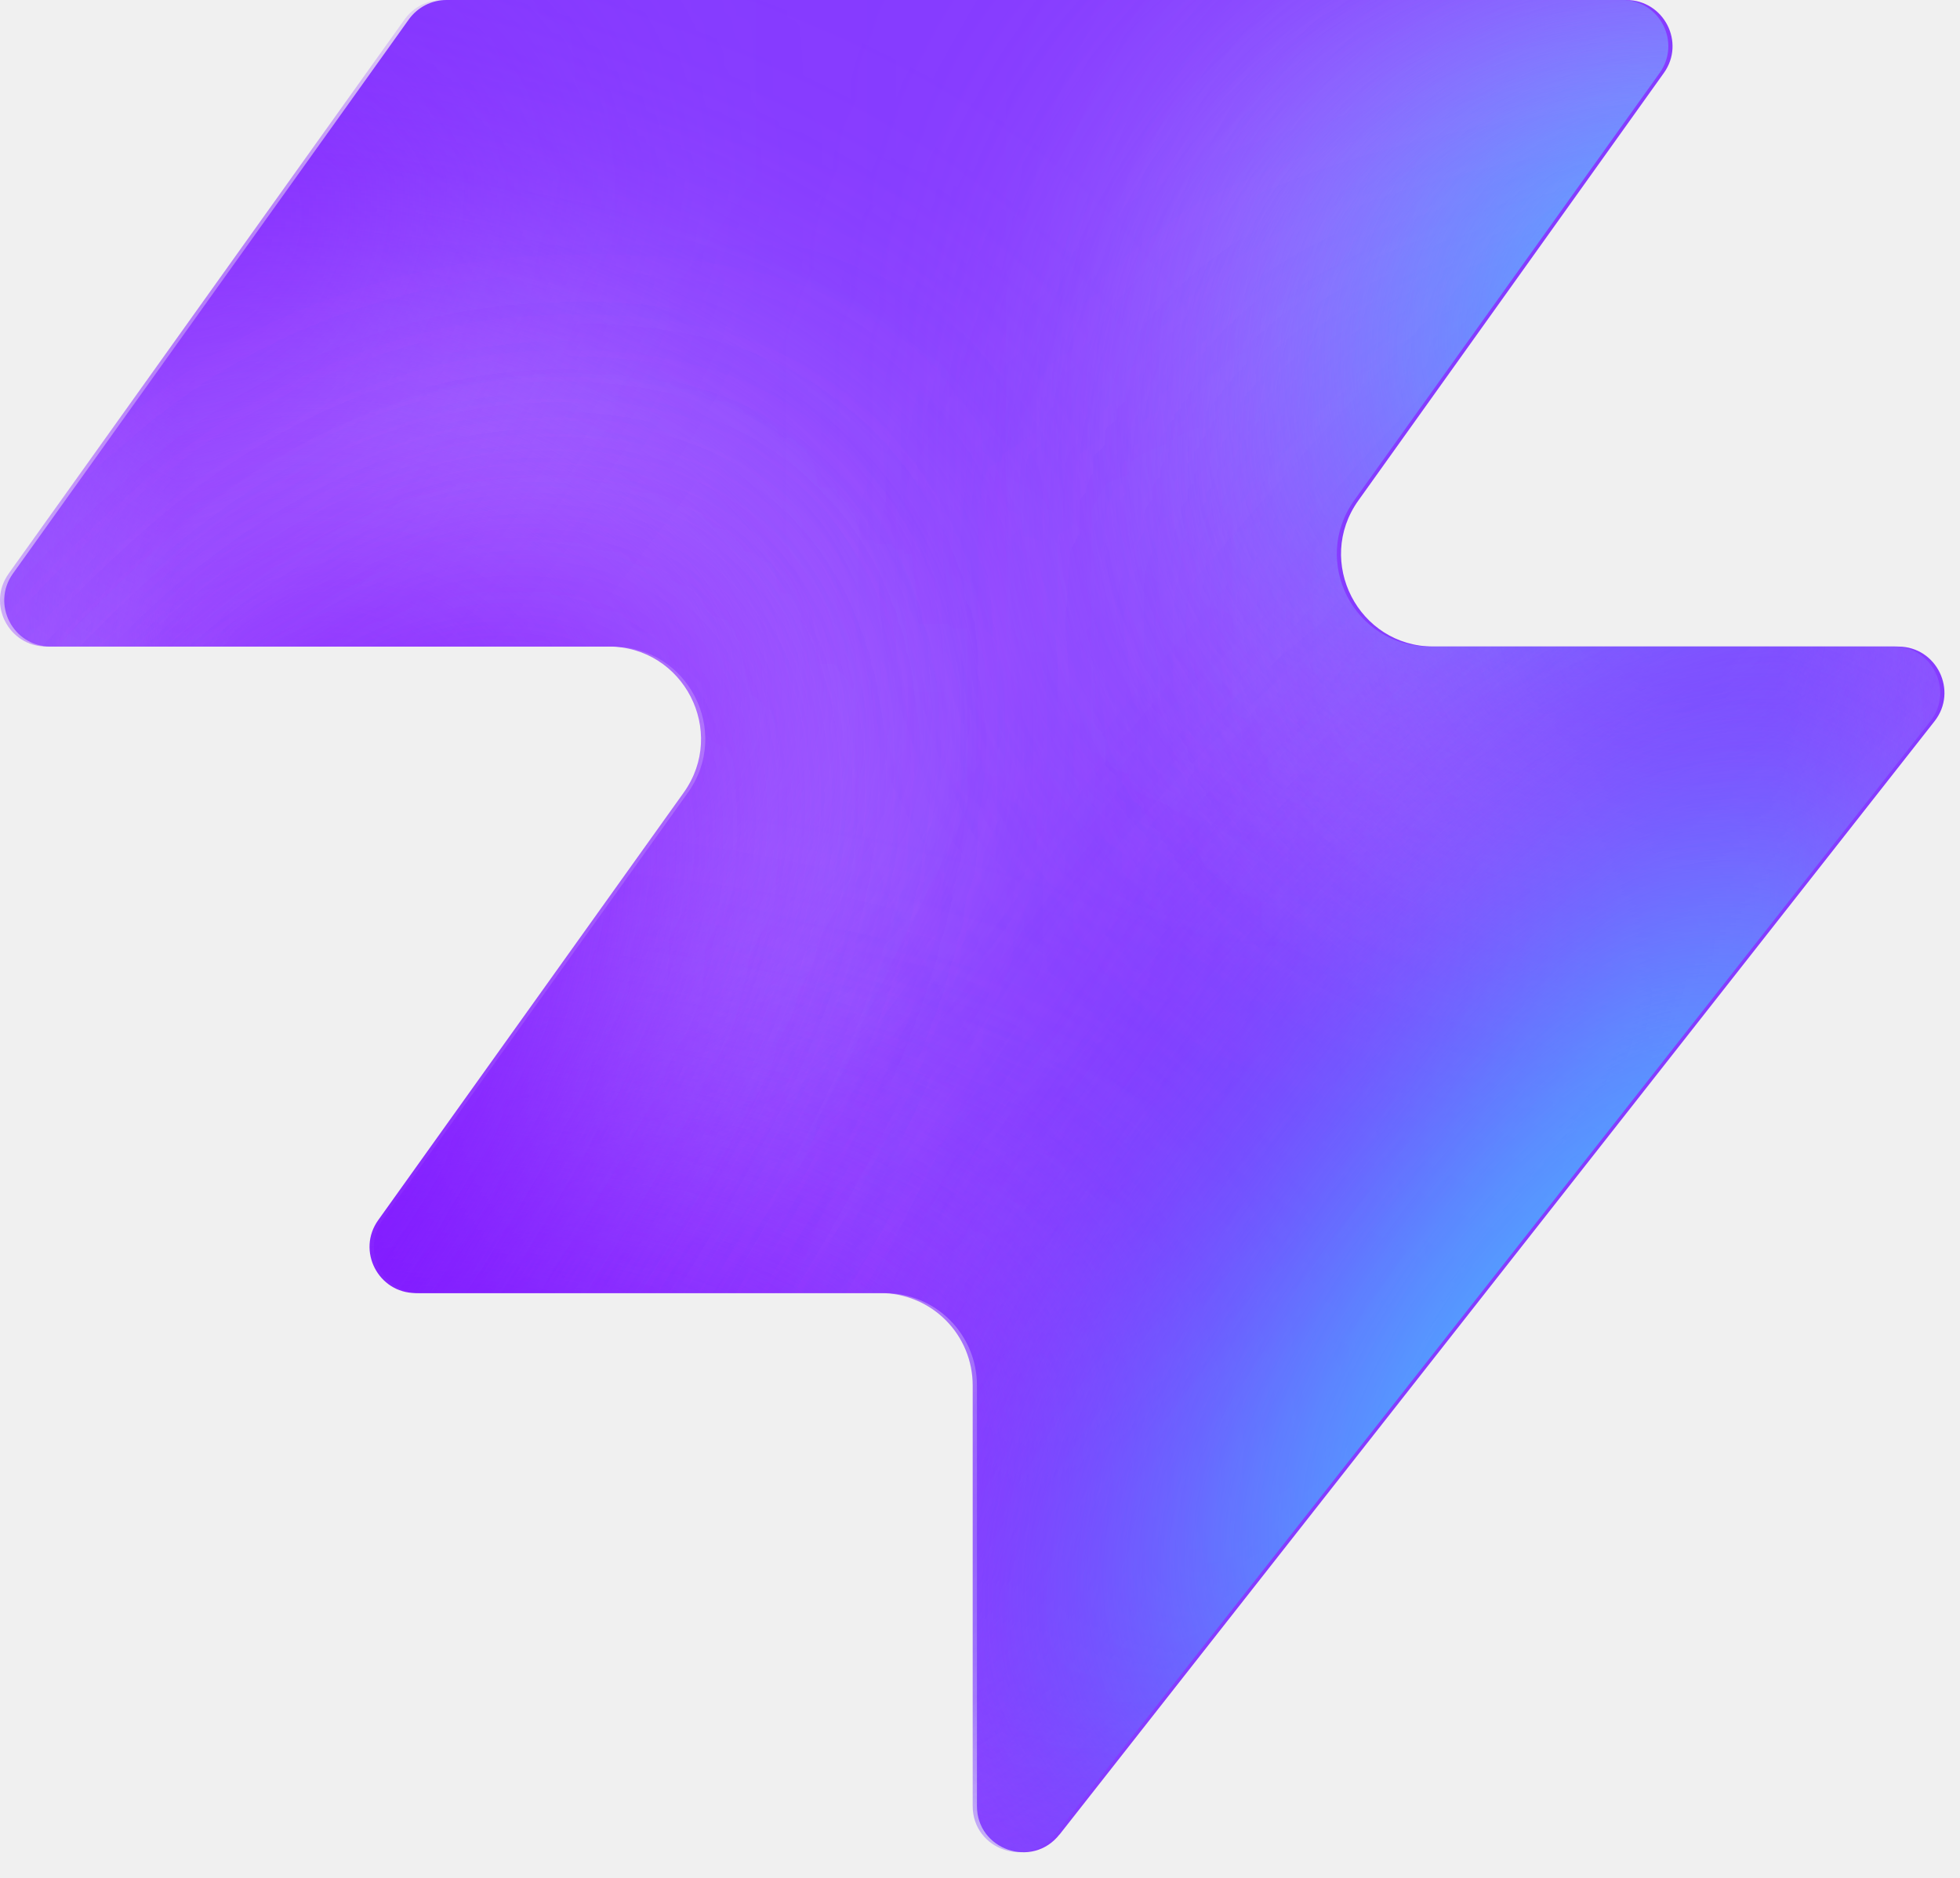
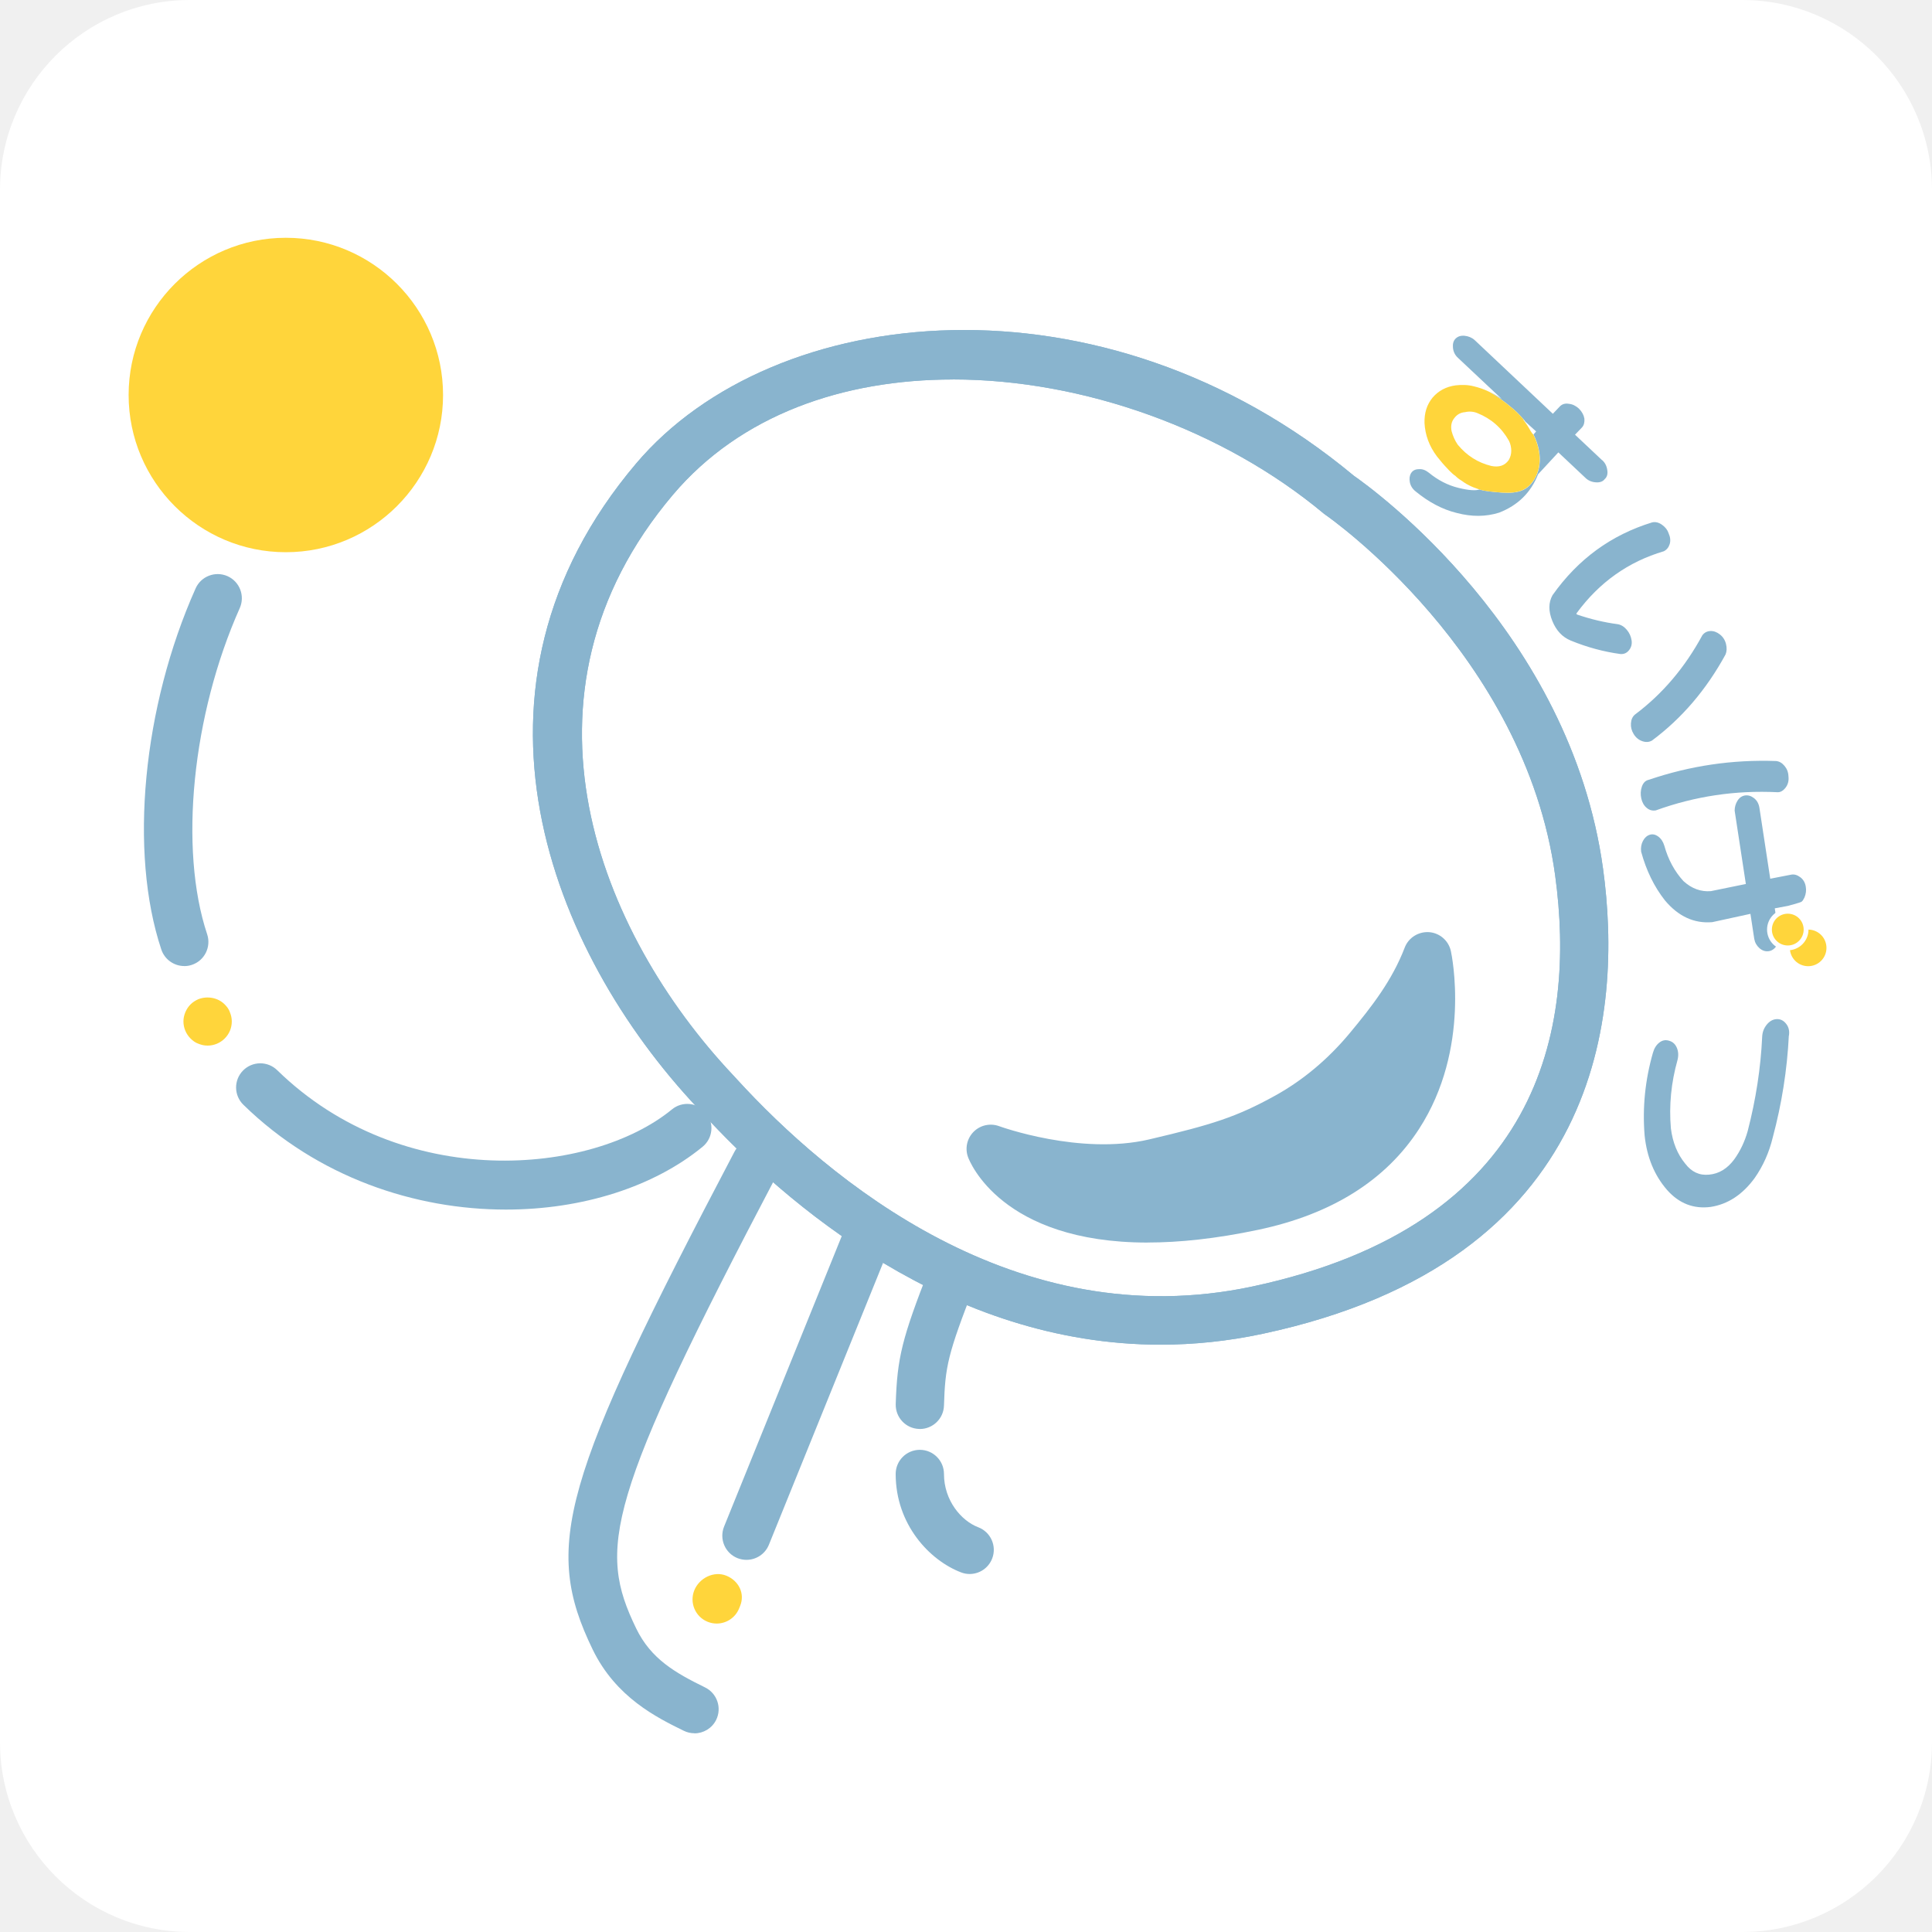
- <svg xmlns="http://www.w3.org/2000/svg" width="48" height="46" fill="none" viewBox="0 0 48 46">
-   <path fill="#863bff" d="M25.946 44.938c-.664.845-2.021.375-2.021-.698V33.937a2.26 2.26 0 0 0-2.262-2.262H10.287c-.92 0-1.456-1.04-.92-1.788l7.48-10.471c1.07-1.497 0-3.578-1.842-3.578H1.237c-.92 0-1.456-1.04-.92-1.788L10.013.474c.214-.297.556-.474.92-.474h28.894c.92 0 1.456 1.04.92 1.788l-7.48 10.471c-1.07 1.498 0 3.579 1.842 3.579h11.377c.943 0 1.473 1.088.89 1.83L25.947 44.94z" style="fill:#863bff;fill:color(display-p3 .525 .23 1);fill-opacity:1" />
-   <mask id="a" width="48" height="46" x="0" y="0" maskUnits="userSpaceOnUse" style="mask-type:alpha">
-     <path fill="#000" d="M25.842 44.938c-.664.844-2.021.375-2.021-.698V33.937a2.26 2.26 0 0 0-2.262-2.262H10.183c-.92 0-1.456-1.04-.92-1.788l7.48-10.471c1.07-1.498 0-3.579-1.842-3.579H1.133c-.92 0-1.456-1.04-.92-1.787L9.91.473c.214-.297.556-.474.92-.474h28.894c.92 0 1.456 1.04.92 1.788l-7.48 10.471c-1.07 1.498 0 3.578 1.842 3.578h11.377c.943 0 1.473 1.088.89 1.832L25.843 44.94z" style="fill:#000;fill-opacity:1" />
-   </mask>
-   <g mask="url(#a)">
-     <g filter="url(#b)">
-       <ellipse cx="5.508" cy="14.704" fill="#ede6ff" rx="5.508" ry="14.704" style="fill:#ede6ff;fill:color(display-p3 .927 .903 1);fill-opacity:1" transform="matrix(.00324 1 1 -.00324 -4.47 31.516)" />
+ <svg xmlns="http://www.w3.org/2000/svg" viewBox="0 0 400 400">
+   <defs>
+     <style>
+       .cls-1 {
+         fill: none;
+       }
+ 
+       .cls-2, .cls-3 {
+         fill: #ffd53b;
+       }
+ 
+       .cls-3 {
+         stroke: #fff;
+         stroke-miterlimit: 10;
+       }
+ 
+       .cls-4 {
+         fill: #89b4ce;
+       }
+ 
+       .cls-5 {
+         fill: #fff;
+       }
+     </style>
+   </defs>
+   <g id="_レイヤー_1" data-name="レイヤー 1">
+     <rect class="cls-5" width="400" height="400" rx="39.32" ry="39.32" />
+   </g>
+   <g id="_ガイドライン" data-name="ガイドライン">
+     <path class="cls-4" d="M331.69,95.27l-5.6-5.27,1.47-1.53c.4-.47.53-1.07.47-1.8-.13-.73-.47-1.4-1.13-2.07-.67-.6-1.33-.93-2.13-1-.73-.13-1.4.07-1.87.6l-1.4,1.47-16.21-15.28c-.6-.53-1.33-.8-2.07-.87-.8-.07-1.4.13-1.87.6s-.6,1.13-.53,1.87c.07.8.4,1.53,1.07,2.13l9.01,8.47c-.8-.53-1.67-1.07-2.54-1.47,1.53.87,3.14,2,4.94,3.54.93.8,1.67,1.6,2.4,2.47,0,.07.07.07.07.13l2.27,2.07-.53.6v.07c1.87,3.74,1.73,7.61-.53,10.21-2,2.27-5,1.93-8.67,1.53-.67-.07-1.33-.2-2-.4-.73.27-2.2.2-4.34-.33-2.2-.53-4.27-1.6-6.14-3.14-.67-.53-1.33-.8-2.07-.73-.73,0-1.27.27-1.6.8-.33.53-.4,1.13-.27,1.87.13.73.53,1.4,1.2,1.93,2.67,2.2,5.54,3.74,8.54,4.47,3.07.8,5.94.8,8.74-.07,3.94-1.53,6.6-4.2,8.07-7.94l4.2-4.54,5.6,5.27c.53.53,1.27.87,2.13.93.8.07,1.47-.13,1.87-.67.47-.4.67-1.07.53-1.87-.13-.87-.47-1.53-1.07-2.07Z" />
+     <path class="cls-4" d="M344.48,114.13c-7.36,2.17-13.37,6.44-18.04,12.8-.05.06-.07.11-.08.15.03.05.09.1.17.16,2.85.97,5.65,1.63,8.39,1.99.71.12,1.34.51,1.89,1.16.55.65.88,1.39,1,2.24.1.75-.08,1.41-.54,1.99-.46.58-1.05.84-1.77.79-3.47-.47-6.91-1.4-10.3-2.79-1.74-.72-3.01-2.08-3.81-4.07-.82-2.02-.81-3.79.04-5.32,5.26-7.45,12.14-12.48,20.64-15.08.69-.15,1.37.02,2.05.51.68.49,1.13,1.07,1.35,1.75.36.81.43,1.56.22,2.24-.21.68-.61,1.17-1.21,1.48ZM357.25,135.51c-3.96,7.26-9.03,13.2-15.22,17.81-.61.35-1.28.39-2.02.13-.74-.26-1.34-.75-1.78-1.48-.43-.7-.62-1.44-.56-2.22.05-.79.33-1.39.83-1.81,5.68-4.25,10.33-9.72,13.95-16.41.41-.55.95-.84,1.64-.88.68-.04,1.35.2,1.99.7s1.07,1.17,1.27,1.98c.2.81.17,1.54-.1,2.19Z" />
+     <g>
+       <path class="cls-4" d="M342.85,167.77c8.1-2.93,16.49-4.18,25.16-3.75.61.03,1.17-.29,1.68-.95.5-.66.7-1.45.59-2.35-.03-.83-.3-1.54-.82-2.16-.52-.62-1.11-.95-1.77-1-9.01-.32-17.78.98-26.3,3.88-.68.14-1.17.6-1.45,1.4-.28.8-.32,1.62-.13,2.47s.57,1.5,1.14,1.97c.57.47,1.21.63,1.92.49Z" />
+       <path class="cls-4" d="M367.45,188.06l2.69-.5s2.58-.68,2.84-.86c.26-.18.41-.51.41-.51.06-.1.13-.22.2-.36.32-.76.41-1.52.27-2.3-.15-.84-.54-1.49-1.17-1.94-.63-.46-1.25-.62-1.86-.5l-4.32.84-2.25-14.74c-.15-.84-.52-1.49-1.12-1.95s-1.21-.64-1.85-.55c-.64.1-1.16.45-1.55,1.07-.39.61-.59,1.3-.6,2.07l2.32,15.19-7.24,1.48c-2.09.17-3.98-.53-5.68-2.08-1.83-2-3.16-4.44-3.96-7.33-.25-.82-.66-1.45-1.25-1.89-.59-.43-1.18-.56-1.77-.37s-1.06.61-1.41,1.28c-.35.67-.47,1.41-.37,2.22,1.06,3.9,2.7,7.26,4.93,10.09,2.79,3.33,6.06,4.82,9.8,4.5l7.9-1.72.79,5.19c.14.78.51,1.42,1.09,1.93.59.51,1.23.71,1.92.61.62-.09,1.15-.45,1.59-1.07.21-.34.35-.68.42-1.02l-.36-4.06-.41-2.7Z" />
    </g>
-     <g filter="url(#c)">
-       <ellipse cx="10.399" cy="29.851" fill="#ede6ff" rx="10.399" ry="29.851" style="fill:#ede6ff;fill:color(display-p3 .927 .903 1);fill-opacity:1" transform="matrix(.00324 1 1 -.00324 -39.328 7.883)" />
+     <path class="cls-4" d="M370.36,214.41c-.35,7.07-1.46,14.1-3.33,21.09-.75,3.1-2,5.91-3.76,8.42-2.51,3.43-5.55,5.41-9.09,5.96-3.52.46-6.53-.7-9.01-3.49-2.64-3.02-4.2-6.79-4.67-11.31-.47-5.76.1-11.47,1.73-17.14.26-.91.7-1.61,1.32-2.09.63-.49,1.3-.61,2.04-.37.74.21,1.27.7,1.59,1.47s.36,1.61.13,2.52c-1.32,4.68-1.78,9.4-1.37,14.16.37,2.92,1.36,5.34,2.96,7.28,1.31,1.73,2.95,2.49,4.93,2.29,2.05-.18,3.79-1.23,5.23-3.17,1.23-1.71,2.16-3.65,2.78-5.85,1.7-6.56,2.7-13.08,3-19.53.04-.94.35-1.77.93-2.49.58-.72,1.25-1.11,2.03-1.16s1.44.26,1.98.94c.55.67.75,1.5.6,2.47Z" />
+     <path class="cls-4" d="M38.15,200.01c-2.09,0-4.05-1.33-4.75-3.42-6.72-20.15-3.87-50.2,7.1-74.77,1.12-2.52,4.09-3.65,6.61-2.53,2.52,1.13,3.65,4.08,2.53,6.61-9.86,22.1-12.64,49.86-6.75,67.53.87,2.62-.54,5.46-3.16,6.33-.52.18-1.06.26-1.58.26Z" />
+     <path class="cls-4" d="M143.77,358.85c-.74,0-1.49-.16-2.2-.51-5.6-2.75-14.05-6.9-18.87-16.84-10.35-21.35-6.51-34.83,29.36-103.04,1.28-2.45,4.3-3.38,6.76-2.1,2.45,1.29,3.38,4.31,2.1,6.76-35.56,67.63-37.2,77.54-29.21,94.02,3.07,6.34,8.07,9.18,14.28,12.23,2.48,1.22,3.5,4.22,2.29,6.7-.87,1.77-2.65,2.8-4.5,2.8Z" />
+     <path class="cls-4" d="M154.55,322.95c-.63,0-1.26-.12-1.88-.36-2.56-1.04-3.79-3.96-2.76-6.52l24.86-61.37c1.04-2.56,3.96-3.79,6.52-2.76,2.56,1.04,3.79,3.96,2.76,6.52l-24.86,61.37c-.79,1.94-2.66,3.12-4.64,3.12Z" />
+     <path class="cls-4" d="M190.46,295.85c-.05,0-.1,0-.16,0-2.76-.08-4.93-2.39-4.85-5.15.3-9.61,1.28-13.57,7.02-28.22,1.01-2.58,3.91-3.84,6.48-2.83,2.57,1.01,3.84,3.91,2.83,6.48-5.6,14.29-6.09,16.86-6.34,24.88-.08,2.71-2.31,4.85-5,4.85Z" />
+     <path class="cls-4" d="M240.28,278.4c-43.78,0-77.56-29.03-95.05-48.14l-.84-.91c-30.49-32.43-52.11-86.81-12.7-133.37,28.47-33.65,96.46-40.87,148.61,2.52,3.75,2.6,44.86,32.18,51.6,81.41,4.03,29.46.23,81.15-70.49,96.24-7.27,1.55-14.32,2.25-21.12,2.25ZM197.27,78.57c-22.63,0-43.91,7.28-57.95,23.87-35.14,41.53-15.31,90.63,12.36,120.05l.93,1.01c18.77,20.5,57.6,53.33,106.71,42.85,59.67-12.73,67.01-53.3,62.66-85.1-6.29-45.99-47.12-74.36-47.53-74.64l-.39-.29c-20.79-17.35-49.75-27.76-76.79-27.76Z" />
+     <path class="cls-2" d="M148.38,336.14c-.63,0-1.26-.12-1.88-.37-2.56-1.04-3.79-3.96-2.75-6.52,1.04-2.56,4.07-4.06,6.63-3.02,2.56,1.04,3.9,3.69,2.86,6.25l-.22.54c-.79,1.94-2.66,3.12-4.64,3.12Z" />
+     <path class="cls-4" d="M200.77,325.88c-.59,0-1.19-.1-1.78-.33-6.52-2.48-13.55-9.91-13.55-20.38,0-2.76,2.24-5,5-5s5,2.24,5,5c0,5.48,3.57,9.69,7.09,11.03,2.58.98,3.88,3.87,2.9,6.45-.76,2-2.66,3.23-4.68,3.23Z" />
+     <path class="cls-4" d="M104.75,250.43c-18.76,0-38.92-6.62-54.36-21.7-1.98-1.93-2.02-5.1-.08-7.08,1.93-1.97,5.1-2.01,7.08-.08,25.93,25.31,65.07,21.78,81.73,8.12,2.13-1.76,5.29-1.44,7.04.69,1.75,2.14,1.44,5.29-.69,7.04-10.12,8.31-24.91,13.01-40.7,13.01Z" />
+     <path class="cls-2" d="M42.98,216.48c-.67,0-1.27-.13-1.93-.4-.6-.2-1.13-.6-1.6-1.07-.93-.93-1.47-2.2-1.47-3.53,0-.67.13-1.27.4-1.93.26-.6.6-1.13,1.07-1.6.47-.47,1-.8,1.6-1.07,1.87-.73,4.07-.34,5.47,1.07.47.47.87,1,1.07,1.6.27.67.4,1.27.4,1.93,0,1.34-.53,2.6-1.47,3.53-.93.93-2.2,1.47-3.53,1.47Z" />
+     <g>
+       <circle class="cls-2" cx="59.18" cy="81.78" r="27.55" />
+       <path class="cls-2" d="M59.18,114.33c-17.95,0-32.55-14.6-32.55-32.55s14.6-32.55,32.55-32.55,32.55,14.6,32.55,32.55-14.6,32.55-32.55,32.55ZM59.18,59.24c-12.43,0-22.54,10.11-22.54,22.54s10.11,22.54,22.54,22.54,22.54-10.11,22.54-22.54-10.11-22.54-22.54-22.54Z" />
    </g>
-     <g filter="url(#d)">
-       <ellipse cx="5.508" cy="30.487" fill="#7e14ff" rx="5.508" ry="30.487" style="fill:#7e14ff;fill:color(display-p3 .492 .077 1);fill-opacity:1" transform="rotate(89.814 -25.913 -14.639)scale(1 -1)" />
+     <path class="cls-4" d="M240.28,278.4c-43.78,0-77.56-29.03-95.05-48.14l-.84-.91c-30.49-32.43-52.11-86.81-12.7-133.37,28.47-33.65,96.46-40.87,148.61,2.52,3.75,2.6,44.86,32.18,51.6,81.41,4.03,29.46.23,81.15-70.49,96.24-7.27,1.55-14.32,2.25-21.12,2.25ZM197.27,78.57c-22.63,0-43.91,7.28-57.95,23.87-35.14,41.53-15.31,90.63,12.36,120.05l.93,1.01c18.77,20.5,57.6,53.33,106.71,42.85,59.67-12.73,67.01-53.3,62.66-85.1-6.29-45.99-47.12-74.36-47.53-74.64l-.39-.29c-20.79-17.35-49.75-27.76-76.79-27.76Z" />
+     <g>
+       <path class="cls-4" d="M283.34,217.06c-4.66,5.61-10.25,10.48-16.9,14.16-8.52,4.72-13.89,6.4-27.36,9.56-16.03,3.76-33.96-2.92-33.96-2.92,0,0,7.9,21.67,54.37,11.87,45.16-9.53,36-51.73,36-51.73-2.91,7.58-7.42,13.34-12.16,19.06Z" />
+       <path class="cls-4" d="M237.6,257.26c-30.32,0-36.86-16.83-37.18-17.69-.67-1.83-.21-3.88,1.17-5.26,1.38-1.38,3.44-1.82,5.27-1.15.17.06,16.77,6.09,31.08,2.74,13.03-3.06,18.04-4.62,26.08-9.07,5.77-3.2,10.98-7.57,15.47-12.98,4.48-5.4,8.71-10.81,11.34-17.66.79-2.07,2.85-3.34,5.05-3.2,2.21.17,4.04,1.77,4.51,3.93.18.82,4.21,20.15-6.6,36.83-6.89,10.64-18.08,17.65-33.26,20.86-8.84,1.87-16.43,2.64-22.93,2.64ZM230.77,246.88c6.88.78,15.9.44,27.69-2.05,21.68-4.57,29.35-17.42,31.8-28.36-1,1.27-2.03,2.52-3.07,3.78h0c-5.29,6.38-11.46,11.54-18.32,15.35-9.03,5-14.79,6.81-28.65,10.06-3.14.74-6.33,1.11-9.45,1.23Z" />
    </g>
-     <g filter="url(#e)">
-       <ellipse cx="5.508" cy="30.599" fill="#7e14ff" rx="5.508" ry="30.599" style="fill:#7e14ff;fill:color(display-p3 .492 .077 1);fill-opacity:1" transform="rotate(89.814 -32.644 -3.334)scale(1 -1)" />
-     </g>
-     <g filter="url(#f)">
-       <ellipse cx="5.508" cy="30.599" fill="#7e14ff" rx="5.508" ry="30.599" style="fill:#7e14ff;fill:color(display-p3 .492 .077 1);fill-opacity:1" transform="matrix(.00324 1 1 -.00324 -34.34 30.47)" />
-     </g>
-     <g filter="url(#g)">
-       <ellipse cx="14.072" cy="22.078" fill="#ede6ff" rx="14.072" ry="22.078" style="fill:#ede6ff;fill:color(display-p3 .927 .903 1);fill-opacity:1" transform="rotate(93.35 24.506 48.493)scale(-1 1)" />
-     </g>
-     <g filter="url(#h)">
-       <ellipse cx="3.47" cy="21.501" fill="#7e14ff" rx="3.47" ry="21.501" style="fill:#7e14ff;fill:color(display-p3 .492 .077 1);fill-opacity:1" transform="rotate(89.009 28.708 47.59)scale(-1 1)" />
-     </g>
-     <g filter="url(#i)">
-       <ellipse cx="3.47" cy="21.501" fill="#7e14ff" rx="3.47" ry="21.501" style="fill:#7e14ff;fill:color(display-p3 .492 .077 1);fill-opacity:1" transform="rotate(89.009 28.708 47.59)scale(-1 1)" />
-     </g>
-     <g filter="url(#j)">
-       <ellipse cx=".387" cy="8.972" fill="#7e14ff" rx="4.407" ry="29.108" style="fill:#7e14ff;fill:color(display-p3 .492 .077 1);fill-opacity:1" transform="rotate(39.51 .387 8.972)" />
-     </g>
-     <g filter="url(#k)">
-       <ellipse cx="47.523" cy="-6.092" fill="#7e14ff" rx="4.407" ry="29.108" style="fill:#7e14ff;fill:color(display-p3 .492 .077 1);fill-opacity:1" transform="rotate(37.892 47.523 -6.092)" />
-     </g>
-     <g filter="url(#l)">
-       <ellipse cx="41.412" cy="6.333" fill="#47bfff" rx="5.971" ry="9.665" style="fill:#47bfff;fill:color(display-p3 .28 .748 1);fill-opacity:1" transform="rotate(37.892 41.412 6.333)" />
-     </g>
-     <g filter="url(#m)">
-       <ellipse cx="-1.879" cy="38.332" fill="#7e14ff" rx="4.407" ry="29.108" style="fill:#7e14ff;fill:color(display-p3 .492 .077 1);fill-opacity:1" transform="rotate(37.892 -1.88 38.332)" />
-     </g>
-     <g filter="url(#n)">
-       <ellipse cx="-1.879" cy="38.332" fill="#7e14ff" rx="4.407" ry="29.108" style="fill:#7e14ff;fill:color(display-p3 .492 .077 1);fill-opacity:1" transform="rotate(37.892 -1.88 38.332)" />
-     </g>
-     <g filter="url(#o)">
-       <ellipse cx="35.651" cy="29.907" fill="#7e14ff" rx="4.407" ry="29.108" style="fill:#7e14ff;fill:color(display-p3 .492 .077 1);fill-opacity:1" transform="rotate(37.892 35.651 29.907)" />
-     </g>
-     <g filter="url(#p)">
-       <ellipse cx="38.418" cy="32.4" fill="#47bfff" rx="5.971" ry="15.297" style="fill:#47bfff;fill:color(display-p3 .28 .748 1);fill-opacity:1" transform="rotate(37.892 38.418 32.4)" />
-     </g>
+     <path class="cls-2" d="M317.48,90c0-.07-.07-.07-.07-.07-.13-.13-.33-.4-.53-.73-.47-.87-1-1.67-1.6-2.4l.4.33c-.73-.87-1.47-1.67-2.4-2.47-1.8-1.53-3.4-2.67-4.94-3.54-.53-.27-1.07-.47-1.6-.67-.53-.2-1.07-.33-1.6-.47-1.27-.33-2.54-.33-3.74-.2-2,.27-3.6,1.13-4.8,2.54-1.2,1.47-1.73,3.2-1.67,5.27.13,2.4.93,4.74,2.6,6.94.73.93,1.47,1.8,2.2,2.54.33.4.67.67,1,1,.2.13.33.33.53.4.4.4.8.73,1.27,1,.47.33.93.67,1.47.93.73.4,1.47.67,2.27.93.67.2,1.33.33,2,.4,3.67.4,6.67.73,8.67-1.53,2.27-2.6,2.4-6.47.53-10.21ZM312.35,95.27c-.8,1.13-2,1.53-3.6,1.2-2.74-.67-5.07-2.13-6.94-4.4-.6-.87-1-1.8-1.27-2.8-.2-1-.07-1.93.53-2.67.53-.73,1.27-1.2,2.27-1.27.87-.2,1.73-.13,2.54.2,2.8,1.13,5,3,6.54,5.74.33.67.47,1.4.47,2.07,0,.73-.2,1.33-.53,1.93Z" />
+     <path class="cls-1" d="M297.54,94.53c.73.93,1.47,1.8,2.2,2.54-1.93-1.87-3.6-4-4.47-5.74-1.73-3.6-.8-6.54,1.33-9.01-1.2,1.47-1.73,3.2-1.67,5.27.13,2.4.93,4.74,2.6,6.94Z" />
+     <path class="cls-1" d="M301.41,79.79c-2,.27-3.6,1.13-4.8,2.54q0-.07.07-.13c1.13-1.2,2.47-2.2,4.2-2.47,1.33-.2,2.74-.13,4.27.27-1.27-.33-2.54-.33-3.74-.2Z" />
+     <path class="cls-1" d="M312.41,91.27c.33.67.47,1.4.47,2.07,0,.73-.2,1.33-.53,1.93-.8,1.13-2,1.53-3.6,1.2-2.74-.67-5.07-2.13-6.94-4.4-.6-.87-1-1.8-1.27-2.8-.2-1-.07-1.93.53-2.67.53-.73,1.27-1.2,2.27-1.27.87-.2,1.73-.13,2.54.2,2.8,1.13,5,3,6.54,5.74Z" />
+     <path class="cls-1" d="M317.42,89.93c-.13-.13-.33-.4-.53-.73-.47-.87-1-1.67-1.6-2.4l.4.33c0,.07.07.07.07.13.67.87,1.27,1.73,1.67,2.67Z" />
+     <circle class="cls-2" cx="374.36" cy="196.25" r="3.79" />
+     <circle class="cls-3" cx="370.14" cy="192.46" r="3.79" />
  </g>
-   <defs>
-     <filter id="b" width="60.045" height="41.654" x="-19.77" y="16.149" color-interpolation-filters="sRGB" filterUnits="userSpaceOnUse">
-       <feFlood flood-opacity="0" result="BackgroundImageFix" />
-       <feBlend in="SourceGraphic" in2="BackgroundImageFix" result="shape" />
-       <feGaussianBlur result="effect1_foregroundBlur_2002_17158" stdDeviation="7.659" />
-     </filter>
-     <filter id="c" width="90.34" height="51.437" x="-54.613" y="-7.533" color-interpolation-filters="sRGB" filterUnits="userSpaceOnUse">
-       <feFlood flood-opacity="0" result="BackgroundImageFix" />
-       <feBlend in="SourceGraphic" in2="BackgroundImageFix" result="shape" />
-       <feGaussianBlur result="effect1_foregroundBlur_2002_17158" stdDeviation="7.659" />
-     </filter>
-     <filter id="d" width="79.355" height="29.4" x="-49.64" y="2.03" color-interpolation-filters="sRGB" filterUnits="userSpaceOnUse">
-       <feFlood flood-opacity="0" result="BackgroundImageFix" />
-       <feBlend in="SourceGraphic" in2="BackgroundImageFix" result="shape" />
-       <feGaussianBlur result="effect1_foregroundBlur_2002_17158" stdDeviation="4.596" />
-     </filter>
-     <filter id="e" width="79.579" height="29.4" x="-45.045" y="20.029" color-interpolation-filters="sRGB" filterUnits="userSpaceOnUse">
-       <feFlood flood-opacity="0" result="BackgroundImageFix" />
-       <feBlend in="SourceGraphic" in2="BackgroundImageFix" result="shape" />
-       <feGaussianBlur result="effect1_foregroundBlur_2002_17158" stdDeviation="4.596" />
-     </filter>
-     <filter id="f" width="79.579" height="29.4" x="-43.513" y="21.178" color-interpolation-filters="sRGB" filterUnits="userSpaceOnUse">
-       <feFlood flood-opacity="0" result="BackgroundImageFix" />
-       <feBlend in="SourceGraphic" in2="BackgroundImageFix" result="shape" />
-       <feGaussianBlur result="effect1_foregroundBlur_2002_17158" stdDeviation="4.596" />
-     </filter>
-     <filter id="g" width="74.749" height="58.852" x="15.756" y="-17.901" color-interpolation-filters="sRGB" filterUnits="userSpaceOnUse">
-       <feFlood flood-opacity="0" result="BackgroundImageFix" />
-       <feBlend in="SourceGraphic" in2="BackgroundImageFix" result="shape" />
-       <feGaussianBlur result="effect1_foregroundBlur_2002_17158" stdDeviation="7.659" />
-     </filter>
-     <filter id="h" width="61.377" height="25.362" x="23.548" y="2.284" color-interpolation-filters="sRGB" filterUnits="userSpaceOnUse">
-       <feFlood flood-opacity="0" result="BackgroundImageFix" />
-       <feBlend in="SourceGraphic" in2="BackgroundImageFix" result="shape" />
-       <feGaussianBlur result="effect1_foregroundBlur_2002_17158" stdDeviation="4.596" />
-     </filter>
-     <filter id="i" width="61.377" height="25.362" x="23.548" y="2.284" color-interpolation-filters="sRGB" filterUnits="userSpaceOnUse">
-       <feFlood flood-opacity="0" result="BackgroundImageFix" />
-       <feBlend in="SourceGraphic" in2="BackgroundImageFix" result="shape" />
-       <feGaussianBlur result="effect1_foregroundBlur_2002_17158" stdDeviation="4.596" />
-     </filter>
-     <filter id="j" width="56.045" height="63.649" x="-27.636" y="-22.853" color-interpolation-filters="sRGB" filterUnits="userSpaceOnUse">
-       <feFlood flood-opacity="0" result="BackgroundImageFix" />
-       <feBlend in="SourceGraphic" in2="BackgroundImageFix" result="shape" />
-       <feGaussianBlur result="effect1_foregroundBlur_2002_17158" stdDeviation="4.596" />
-     </filter>
-     <filter id="k" width="54.814" height="64.646" x="20.116" y="-38.415" color-interpolation-filters="sRGB" filterUnits="userSpaceOnUse">
-       <feFlood flood-opacity="0" result="BackgroundImageFix" />
-       <feBlend in="SourceGraphic" in2="BackgroundImageFix" result="shape" />
-       <feGaussianBlur result="effect1_foregroundBlur_2002_17158" stdDeviation="4.596" />
-     </filter>
-     <filter id="l" width="33.541" height="35.313" x="24.641" y="-11.323" color-interpolation-filters="sRGB" filterUnits="userSpaceOnUse">
-       <feFlood flood-opacity="0" result="BackgroundImageFix" />
-       <feBlend in="SourceGraphic" in2="BackgroundImageFix" result="shape" />
-       <feGaussianBlur result="effect1_foregroundBlur_2002_17158" stdDeviation="4.596" />
-     </filter>
-     <filter id="m" width="54.814" height="64.646" x="-29.286" y="6.009" color-interpolation-filters="sRGB" filterUnits="userSpaceOnUse">
-       <feFlood flood-opacity="0" result="BackgroundImageFix" />
-       <feBlend in="SourceGraphic" in2="BackgroundImageFix" result="shape" />
-       <feGaussianBlur result="effect1_foregroundBlur_2002_17158" stdDeviation="4.596" />
-     </filter>
-     <filter id="n" width="54.814" height="64.646" x="-29.286" y="6.009" color-interpolation-filters="sRGB" filterUnits="userSpaceOnUse">
-       <feFlood flood-opacity="0" result="BackgroundImageFix" />
-       <feBlend in="SourceGraphic" in2="BackgroundImageFix" result="shape" />
-       <feGaussianBlur result="effect1_foregroundBlur_2002_17158" stdDeviation="4.596" />
-     </filter>
-     <filter id="o" width="54.814" height="64.646" x="8.244" y="-2.416" color-interpolation-filters="sRGB" filterUnits="userSpaceOnUse">
-       <feFlood flood-opacity="0" result="BackgroundImageFix" />
-       <feBlend in="SourceGraphic" in2="BackgroundImageFix" result="shape" />
-       <feGaussianBlur result="effect1_foregroundBlur_2002_17158" stdDeviation="4.596" />
-     </filter>
-     <filter id="p" width="39.409" height="43.623" x="18.713" y="10.588" color-interpolation-filters="sRGB" filterUnits="userSpaceOnUse">
-       <feFlood flood-opacity="0" result="BackgroundImageFix" />
-       <feBlend in="SourceGraphic" in2="BackgroundImageFix" result="shape" />
-       <feGaussianBlur result="effect1_foregroundBlur_2002_17158" stdDeviation="4.596" />
-     </filter>
-   </defs>
</svg>
